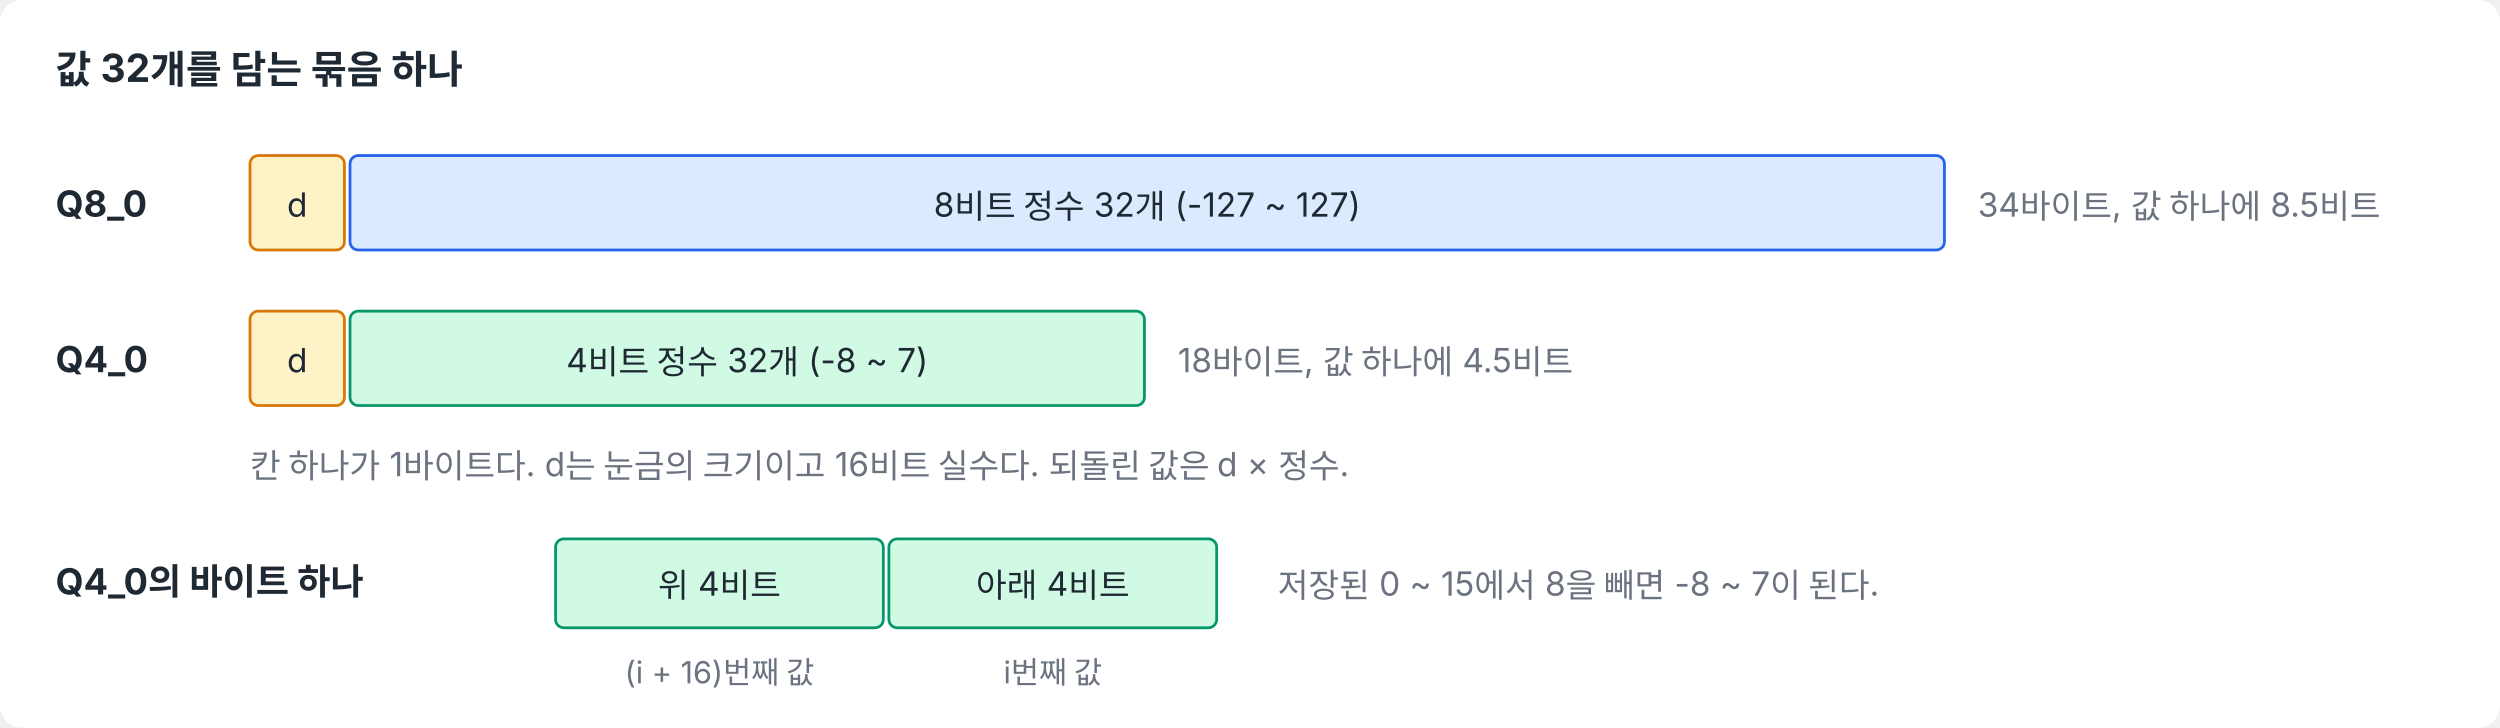
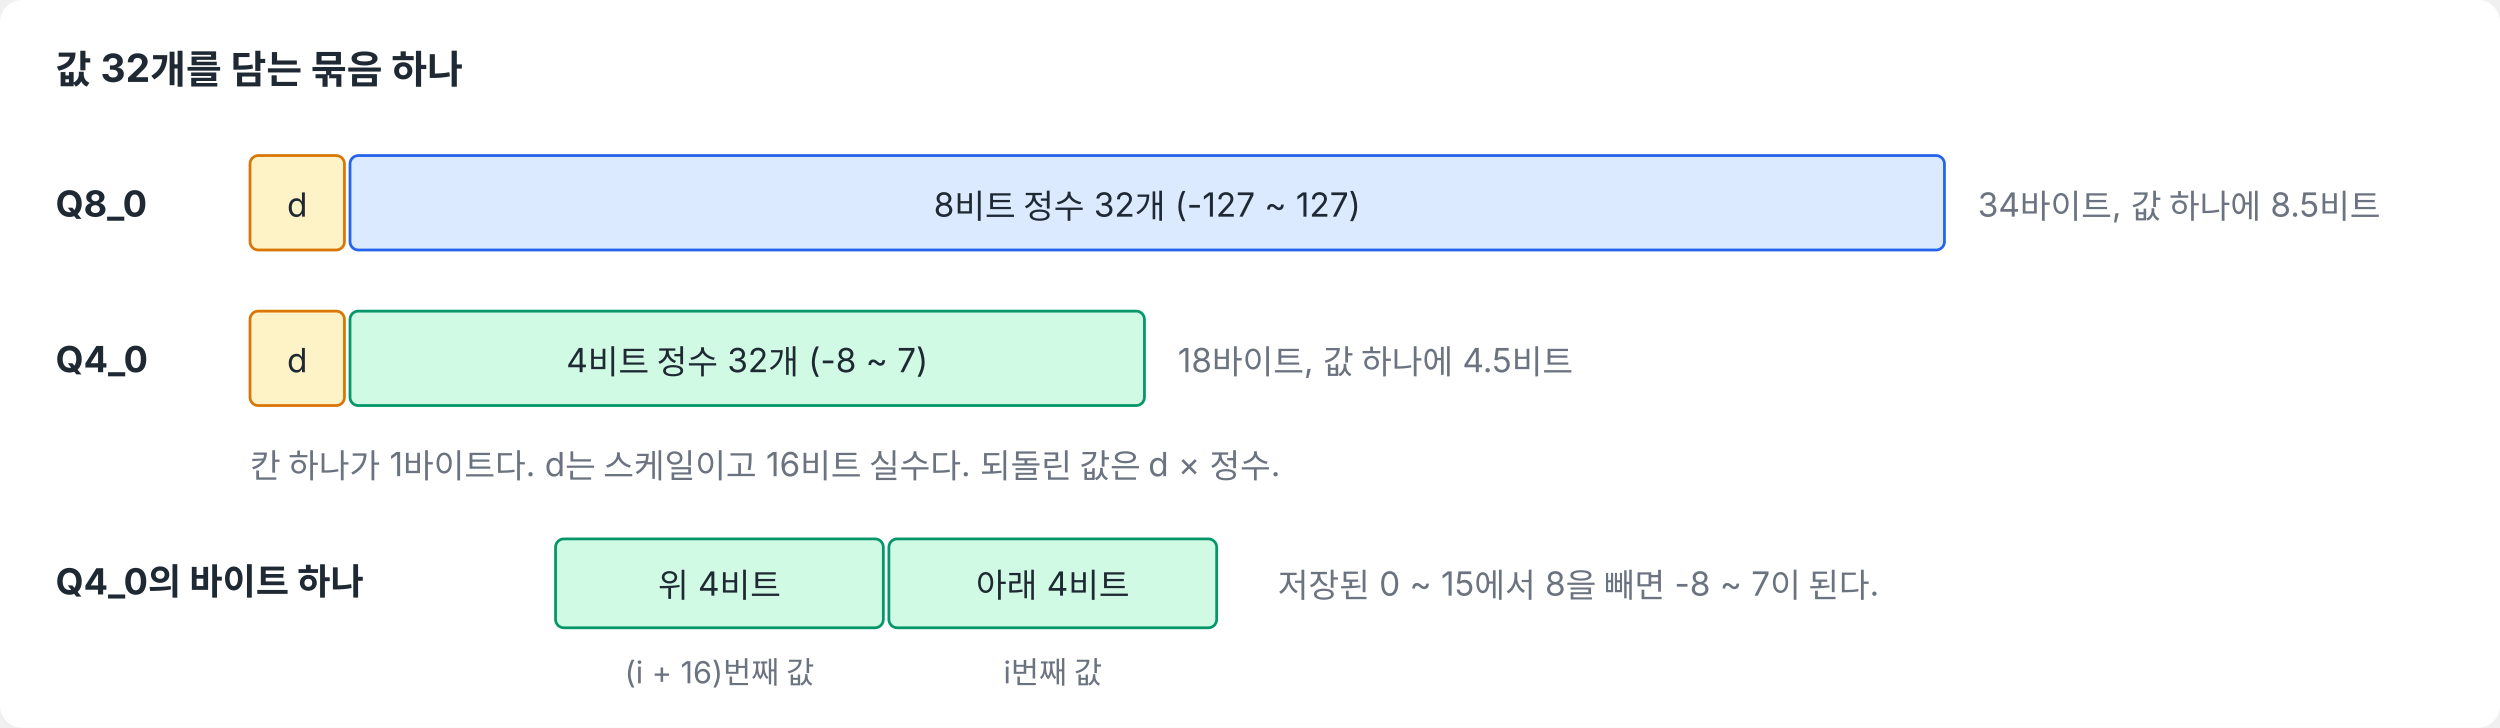
<svg xmlns="http://www.w3.org/2000/svg" viewBox="0 0 900 262" width="900" height="262" font-family="-apple-system, Segoe UI, Noto Sans KR, sans-serif" font-size="14">
  <defs>
    <marker id="arrow-1f2933" viewBox="0 0 10 10" refX="9" refY="5" markerWidth="7" markerHeight="7" orient="auto">
      <path d="M0,0 L10,5 L0,10 z" fill="#1f2933" />
    </marker>
    <marker id="arrow-6b7280" viewBox="0 0 10 10" refX="9" refY="5" markerWidth="7" markerHeight="7" orient="auto">
      <path d="M0,0 L10,5 L0,10 z" fill="#6b7280" />
    </marker>
    <marker id="arrow-2563eb" viewBox="0 0 10 10" refX="9" refY="5" markerWidth="7" markerHeight="7" orient="auto">
      <path d="M0,0 L10,5 L0,10 z" fill="#2563eb" />
    </marker>
    <marker id="arrow-d97706" viewBox="0 0 10 10" refX="9" refY="5" markerWidth="7" markerHeight="7" orient="auto">
      <path d="M0,0 L10,5 L0,10 z" fill="#d97706" />
    </marker>
    <marker id="arrow-059669" viewBox="0 0 10 10" refX="9" refY="5" markerWidth="7" markerHeight="7" orient="auto">
      <path d="M0,0 L10,5 L0,10 z" fill="#059669" />
    </marker>
  </defs>
  <rect width="900" height="262" rx="8" fill="#ffffff" />
  <text x="20" y="30" fill="#1f2933" font-size="14" text-anchor="start" font-weight="bold">값 32개를 담는 묶음 하나</text>
  <text x="20" y="78" fill="#1f2933" font-size="13" text-anchor="start" font-weight="bold">Q8_0</text>
  <rect x="90" y="56" width="34" height="34" rx="3" fill="#fef3c7" stroke="#d97706" />
  <text x="107.0" y="78" fill="#1f2933" font-size="12" text-anchor="middle" font-weight="normal">d</text>
  <rect x="126" y="56" width="574" height="34" rx="3" fill="#dbeafe" stroke="#2563eb" />
  <text x="413.0" y="78" fill="#1f2933" font-size="12" text-anchor="middle" font-weight="normal">8비트 정수 32개 (-127 ~ 127)</text>
  <text x="712" y="78" fill="#6b7280" font-size="12" text-anchor="start" font-weight="normal">34바이트, 값 하나에 8.5비트</text>
  <text x="20" y="134" fill="#1f2933" font-size="13" text-anchor="start" font-weight="bold">Q4_0</text>
  <rect x="90" y="112" width="34" height="34" rx="3" fill="#fef3c7" stroke="#d97706" />
  <text x="107.0" y="134" fill="#1f2933" font-size="12" text-anchor="middle" font-weight="normal">d</text>
  <rect x="126" y="112" width="286" height="34" rx="3" fill="#d1fae5" stroke="#059669" />
  <text x="269.0" y="134" fill="#1f2933" font-size="12" text-anchor="middle" font-weight="normal">4비트 정수 32개 (-8 ~ 7)</text>
  <text x="424" y="134" fill="#6b7280" font-size="12" text-anchor="start" font-weight="normal">18바이트, 값 하나에 4.5비트</text>
-   <text x="90" y="172" fill="#6b7280" font-size="12" text-anchor="start" font-weight="normal">칸 하나가 1바이트다. d는 눈금의 크기이고 16비트 실수다. 되돌린 값은 d × 정수.</text>
+   <text x="90" y="172" fill="#6b7280" font-size="12" text-anchor="start" font-weight="normal">칸 하나가 1바이트다. d는 스케일이고 16비트 실수다. 되돌린 값은 d × 정수.</text>
  <text x="20" y="214" fill="#1f2933" font-size="13" text-anchor="start" font-weight="bold">Q4_0의 바이트 하나</text>
  <rect x="200" y="194" width="118" height="32" rx="3" fill="#d1fae5" stroke="#059669" />
  <text x="259" y="215" fill="#1f2933" font-size="12" text-anchor="middle" font-weight="normal">위 4비트</text>
  <rect x="320" y="194" width="118" height="32" rx="3" fill="#d1fae5" stroke="#059669" />
  <text x="379" y="215" fill="#1f2933" font-size="12" text-anchor="middle" font-weight="normal">아래 4비트</text>
  <text x="259" y="246" fill="#6b7280" font-size="11" text-anchor="middle" font-weight="normal">(i + 16)번째 값</text>
  <text x="379" y="246" fill="#6b7280" font-size="11" text-anchor="middle" font-weight="normal">i번째 값</text>
  <text x="460" y="215" fill="#6b7280" font-size="12" text-anchor="start" font-weight="normal">저장된 0 ~ 15에서 8을 빼면 -8 ~ 7이 된다.</text>
</svg>
